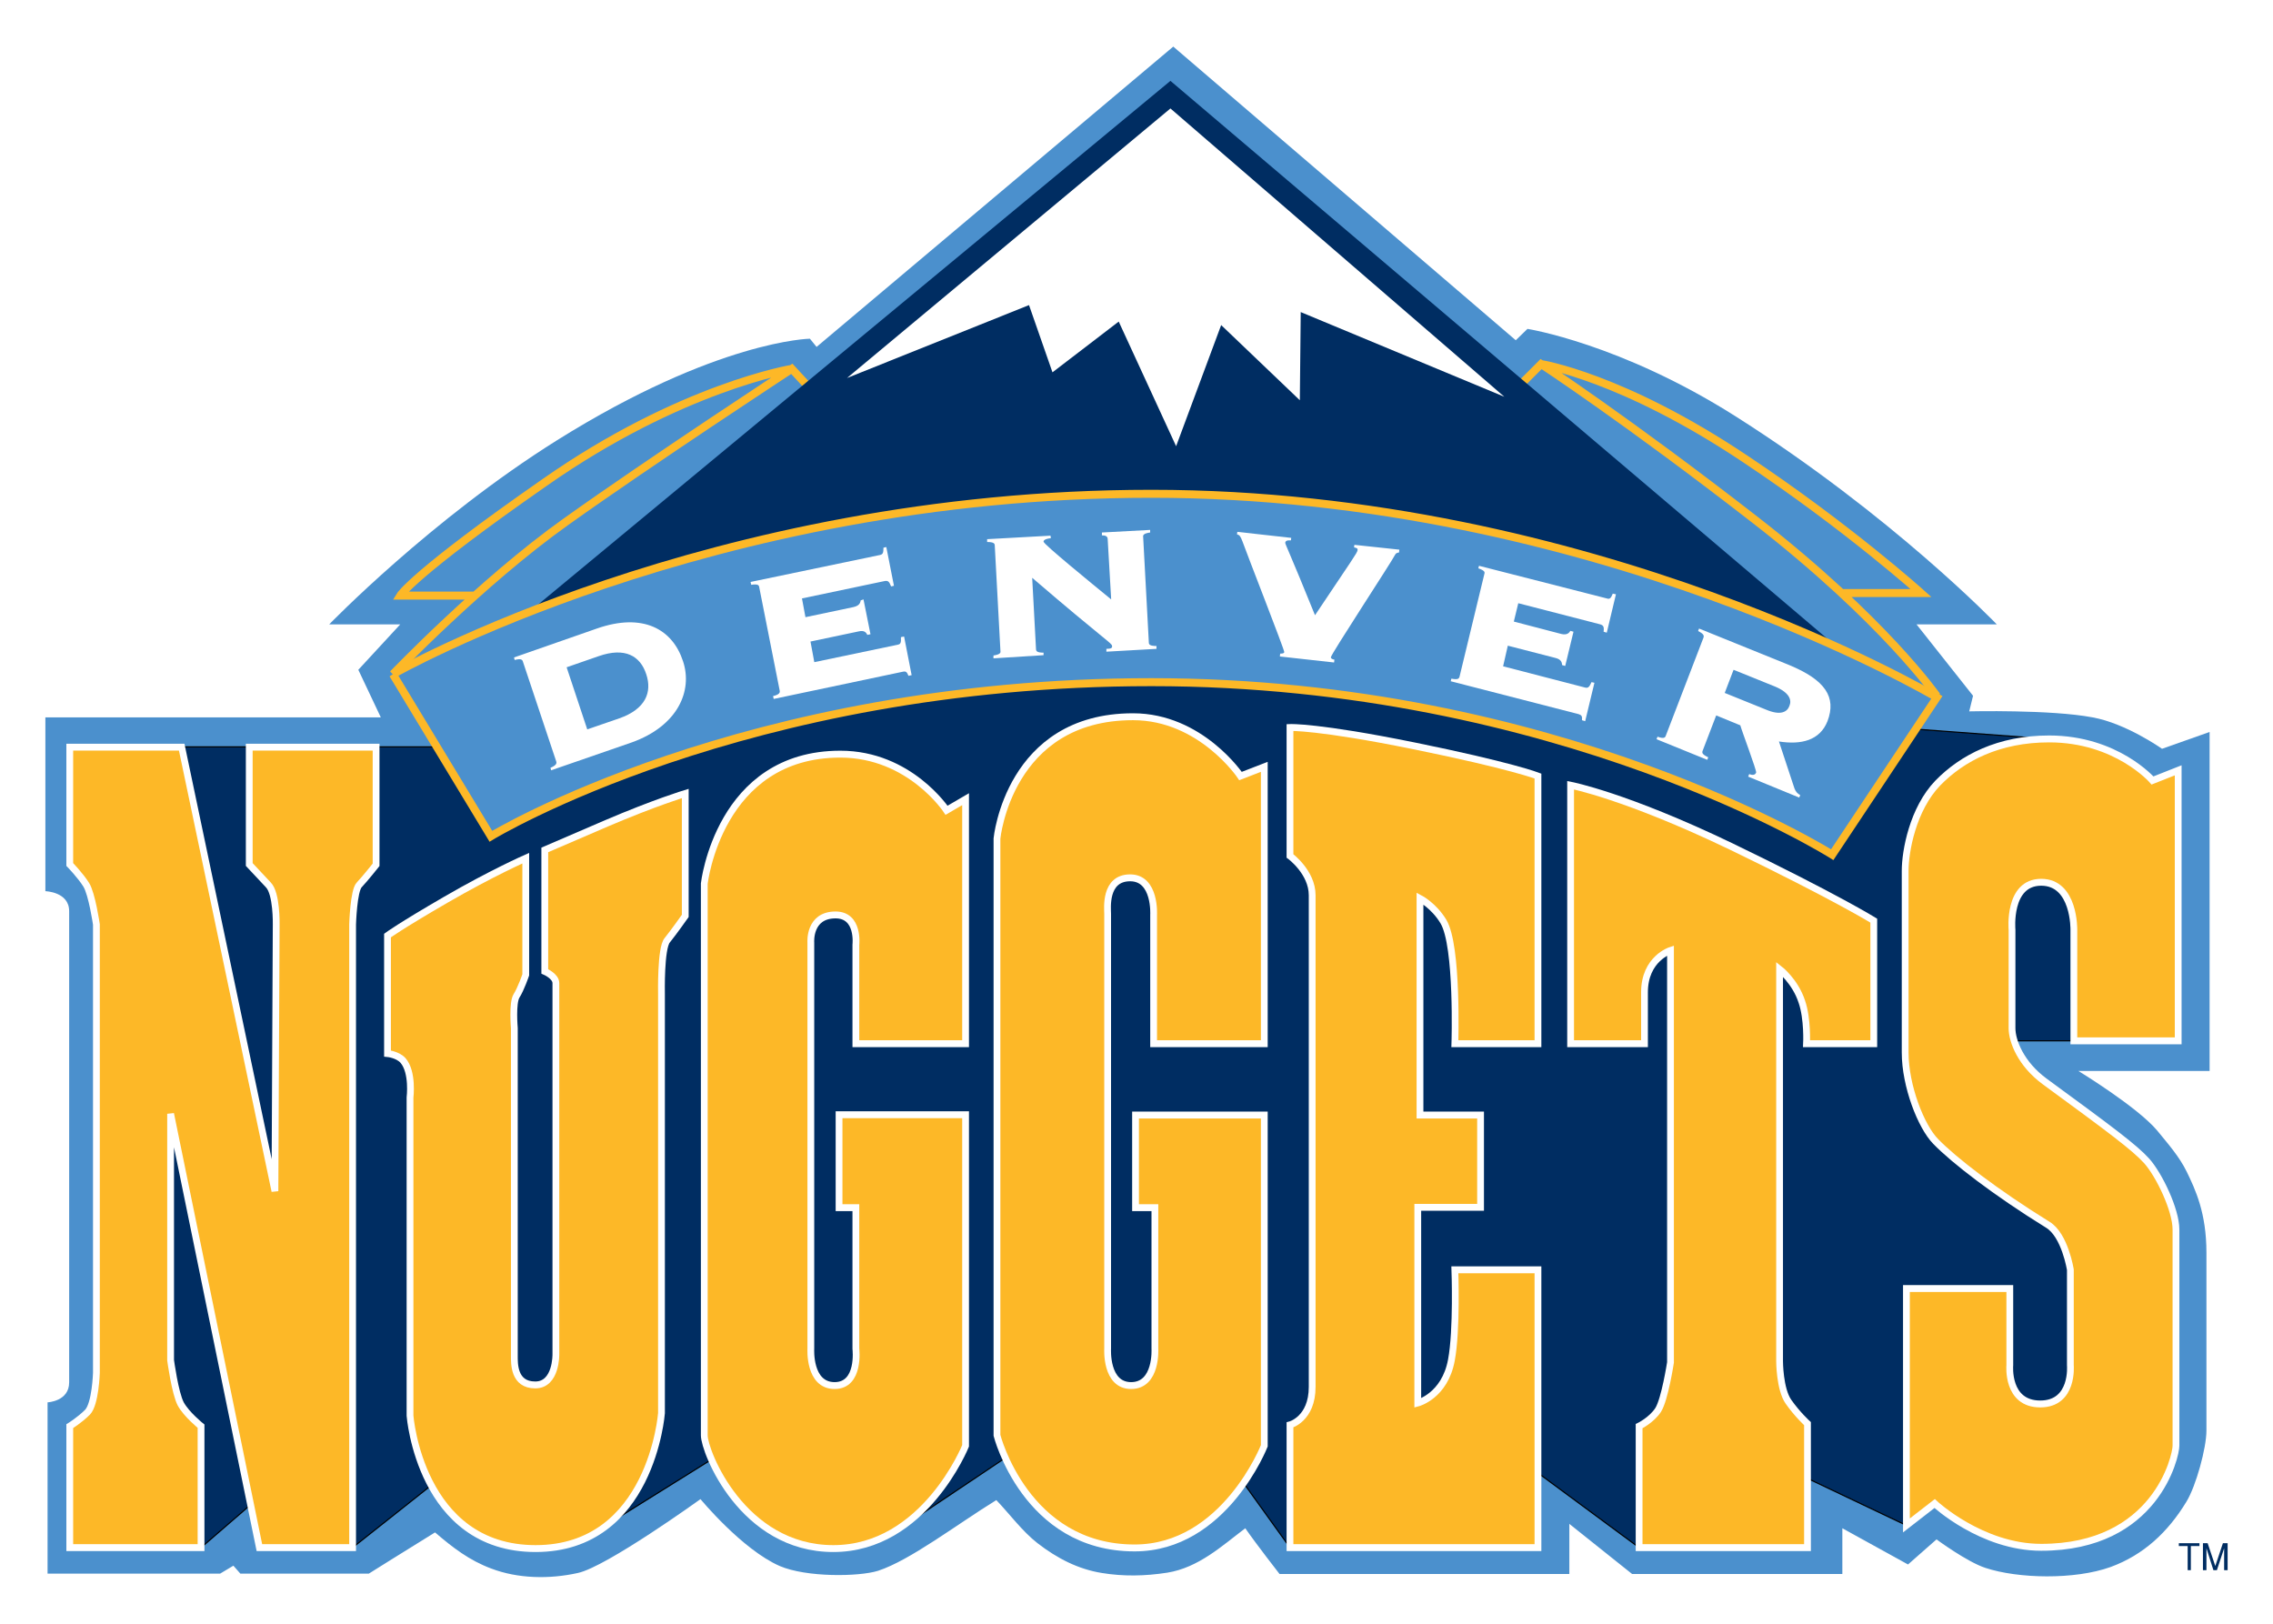
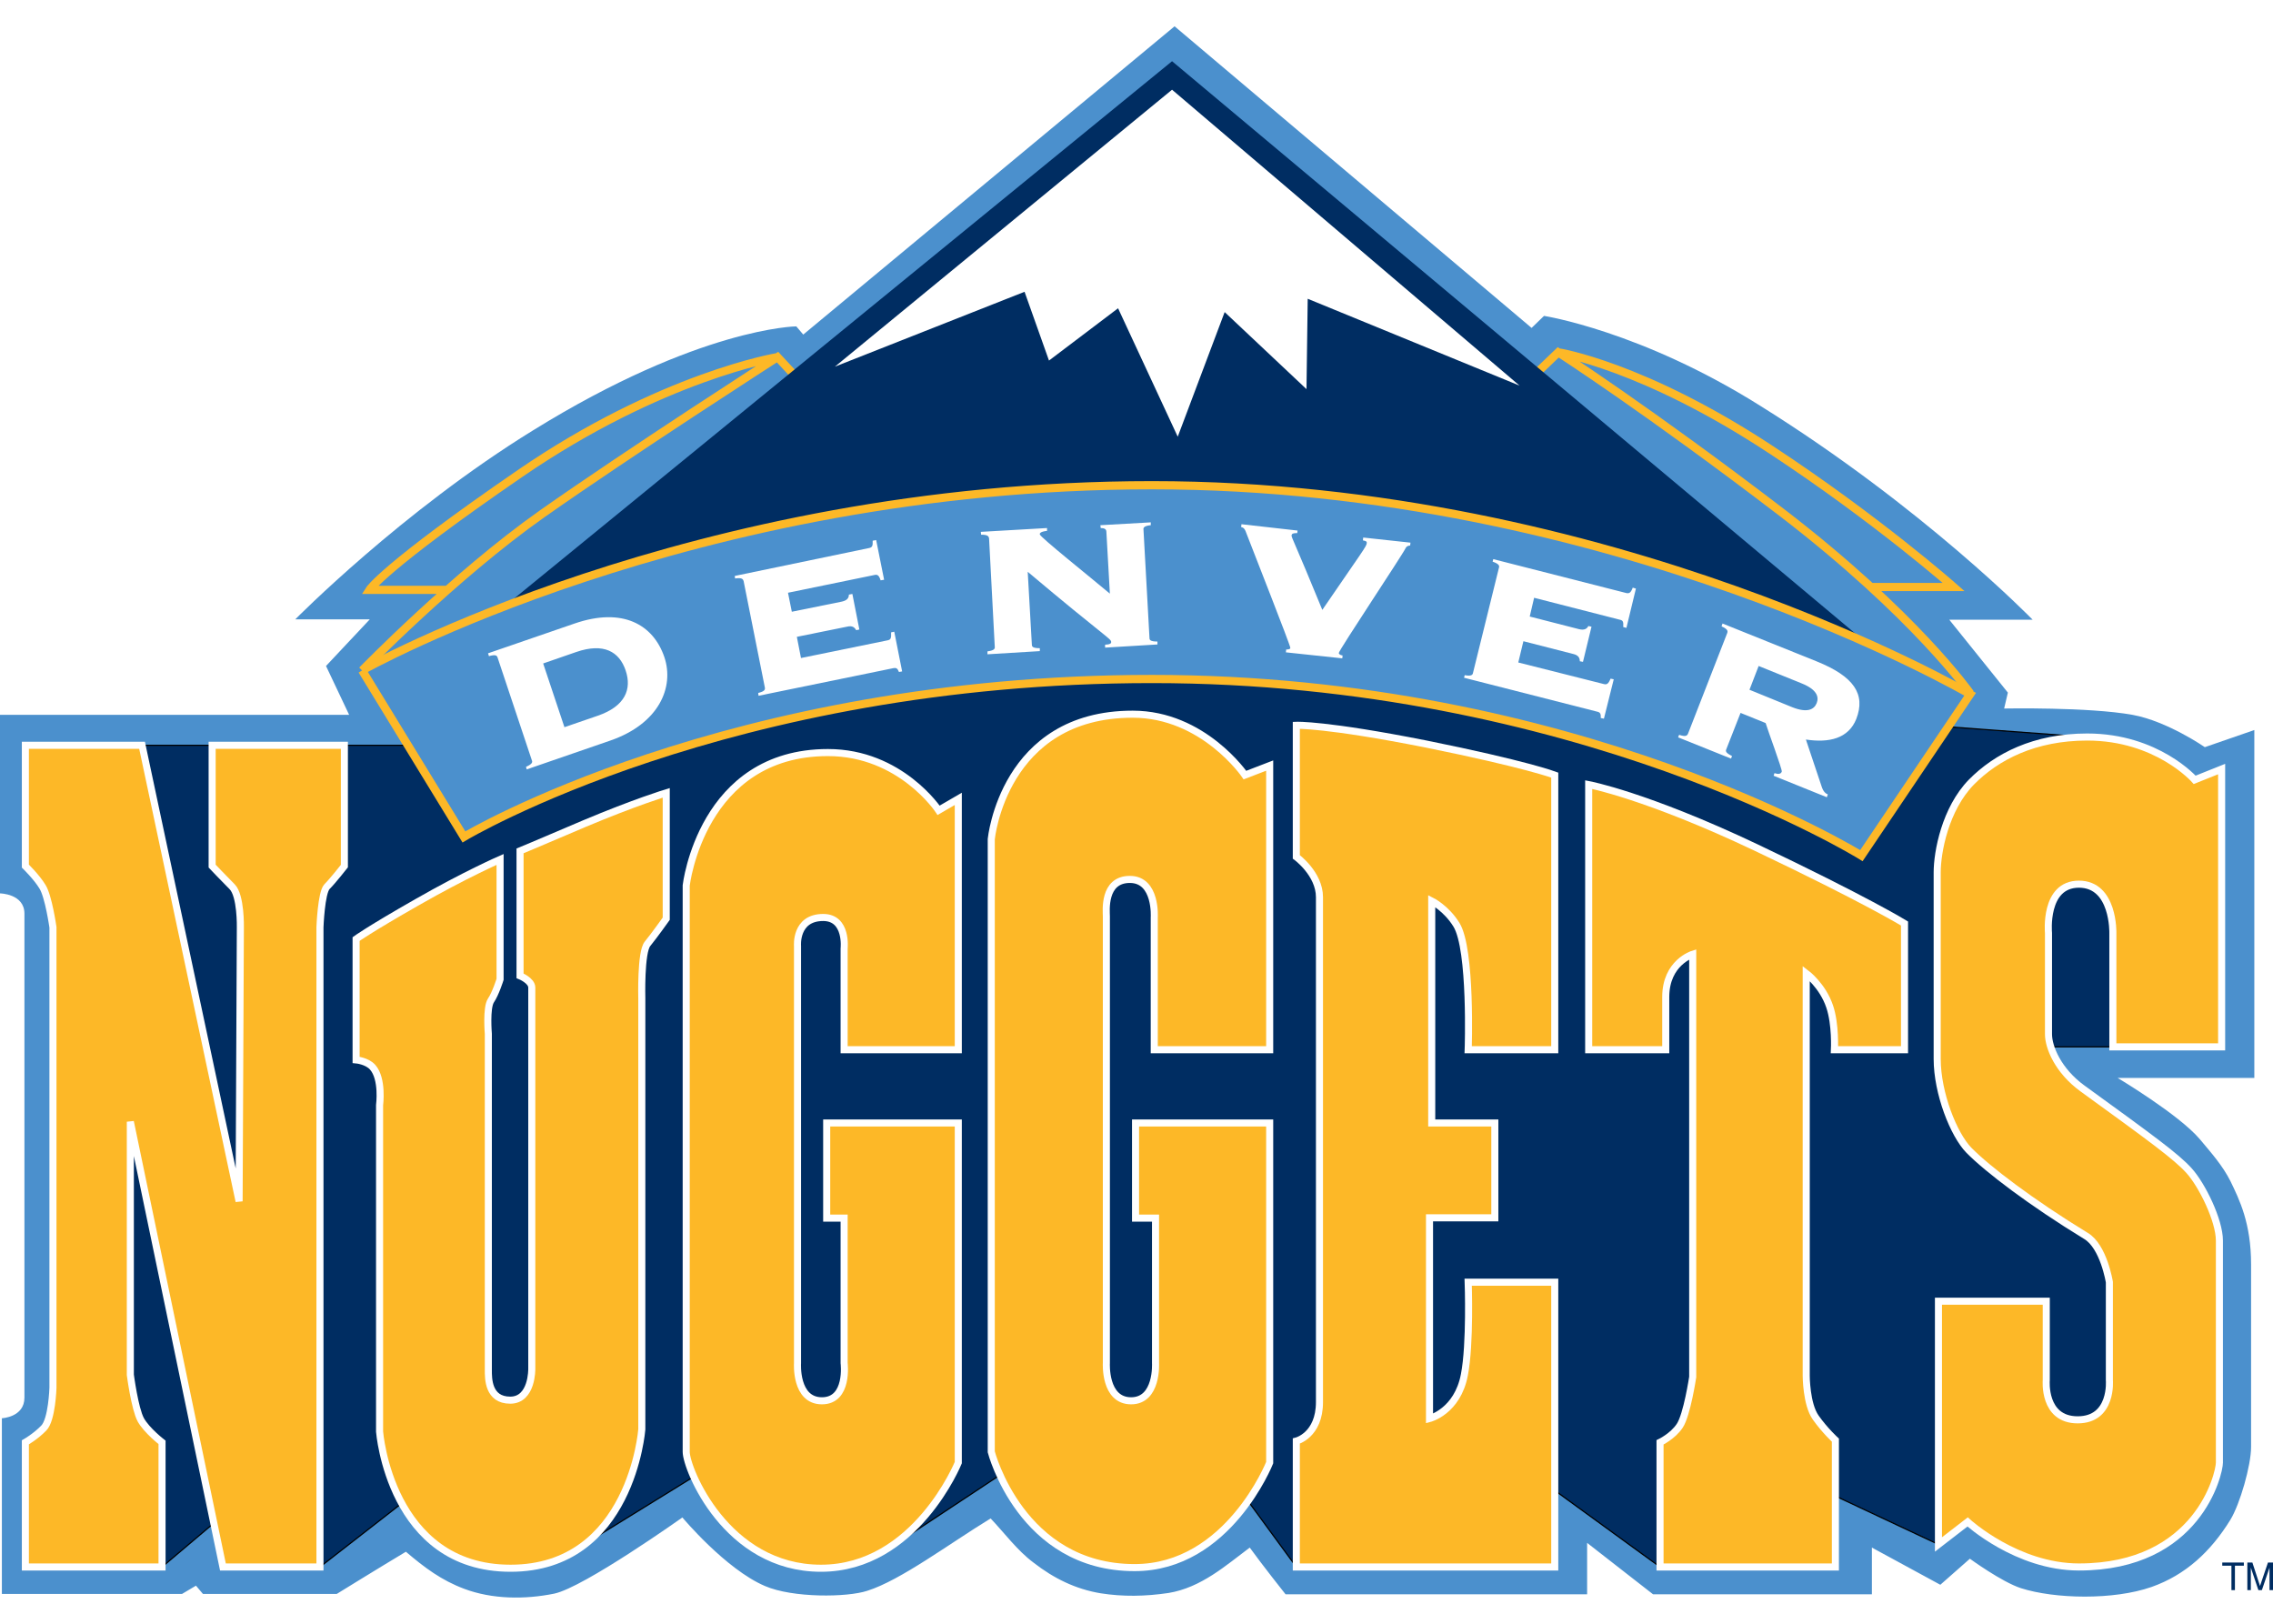
<svg xmlns="http://www.w3.org/2000/svg" width="28pt" height="20pt" viewBox="0 0 28 20" version="1.1">
  <g id="surface1">
-     <path style=" stroke:none;fill-rule:nonzero;fill:rgb(29.412%,56.471%,80.392%);fill-opacity:1;" d="M 6.863 5.422 C 8.836 4.188 9.977 4.172 9.977 4.172 L 10.059 4.273 L 14.453 0.574 L 18.672 4.191 L 18.816 4.051 C 18.816 4.051 19.961 4.23 21.375 5.125 C 23.312 6.352 24.598 7.691 24.598 7.691 L 23.609 7.691 L 24.305 8.57 L 24.258 8.762 C 24.258 8.762 25.262 8.738 25.777 8.836 C 26.191 8.91 26.633 9.223 26.633 9.223 L 27.219 9.016 L 27.219 13.191 L 25.602 13.191 C 25.602 13.191 26.328 13.633 26.574 13.926 C 26.707 14.09 26.844 14.242 26.938 14.434 C 27.043 14.652 27.18 14.938 27.18 15.43 L 27.18 17.621 C 27.18 17.836 27.051 18.305 26.934 18.496 C 26.707 18.871 26.406 19.152 26 19.301 C 25.555 19.461 24.859 19.445 24.457 19.312 C 24.23 19.238 23.855 18.961 23.855 18.961 L 23.504 19.27 L 22.695 18.824 L 22.695 19.387 L 20.105 19.387 L 19.332 18.77 L 19.332 19.387 L 15.762 19.387 C 15.762 19.387 15.484 19.031 15.34 18.824 C 15.055 19.039 14.766 19.309 14.379 19.371 C 14.102 19.414 13.836 19.418 13.574 19.375 C 13.281 19.328 13.023 19.195 12.781 19.008 C 12.594 18.863 12.434 18.645 12.273 18.477 C 11.781 18.781 11.211 19.219 10.816 19.348 C 10.578 19.422 9.934 19.43 9.605 19.289 C 9.141 19.086 8.629 18.465 8.629 18.465 C 8.629 18.465 7.469 19.301 7.117 19.375 C 6.766 19.453 6.379 19.445 6.051 19.32 C 5.781 19.219 5.582 19.066 5.359 18.875 C 5.023 19.082 4.543 19.383 4.543 19.383 L 2.961 19.383 L 2.875 19.285 L 2.711 19.383 L 0.586 19.383 L 0.586 17.273 C 0.586 17.273 0.852 17.262 0.852 17.027 L 0.852 11.223 C 0.852 10.984 0.559 10.977 0.559 10.977 L 0.559 8.836 L 4.691 8.836 L 4.414 8.25 L 4.93 7.691 L 4.055 7.691 C 4.055 7.691 5.309 6.395 6.863 5.422 " />
-     <path style="fill:none;stroke-width:0.866;stroke-linecap:butt;stroke-linejoin:miter;stroke:rgb(99.216%,72.157%,15.294%);stroke-opacity:1;stroke-miterlimit:4;" d="M 213.03 75.453 C 213.03 75.453 207.206 67.203 193.115 56.409 C 179.025 45.616 169.503 39.462 169.503 39.462 L 167.062 41.869 L 169.503 39.462 C 169.503 39.462 178.467 40.837 191.999 49.775 C 203.265 57.166 211.286 64.281 211.286 64.281 L 202.532 64.281 M 43.213 73.081 C 43.213 73.081 52.979 63.044 62.256 56.547 C 71.533 50.016 87.088 39.978 87.088 39.978 L 89.321 42.35 L 87.088 39.978 C 87.088 39.978 74.847 41.972 59.919 52.284 C 45.48 62.184 44.015 64.556 44.015 64.556 L 52.246 64.556 " transform="matrix(0.112,0,0,0.113636,0,0)" />
-     <path style=" stroke:none;fill-rule:nonzero;fill:rgb(0%,17.647%,38.431%);fill-opacity:1;" d="M 14.418 0.996 L 6.281 7.734 L 22.891 8.191 Z M 14.418 0.996 " />
-     <path style=" stroke:none;fill-rule:nonzero;fill:rgb(100%,100%,100%);fill-opacity:1;" d="M 10.434 4.656 L 14.418 1.336 L 18.531 4.887 L 16.023 3.844 L 16.012 4.93 L 15.043 4.004 L 14.488 5.496 L 13.781 3.961 L 12.965 4.586 L 12.676 3.758 Z M 10.434 4.656 " />
-     <path style=" stroke:none;fill-rule:nonzero;fill:rgb(0%,17.647%,38.431%);fill-opacity:1;" d="M 1.023 9.199 L 6.086 9.199 C 6.086 9.199 11.07 7.977 14.168 7.977 C 17.27 7.977 22.75 8.918 22.75 8.918 L 25.438 9.117 L 25.898 12.82 L 24.266 12.82 L 26.156 15.242 L 25.852 17.605 L 24.051 18.348 L 23.484 18.789 L 21.988 18.078 L 20.441 19.059 L 20.191 19.062 L 18.82 18.051 L 15.891 19.062 L 15.152 18.035 L 12.91 17.605 L 10.973 18.902 L 9.242 17.68 L 7.262 18.918 L 5.715 17.977 L 4.344 19.062 L 3.402 18.262 L 2.477 19.062 L 1.617 17.891 L 1.285 9.816 Z M 1.023 9.199 " />
-     <path style="fill:none;stroke-width:0.124;stroke-linecap:butt;stroke-linejoin:miter;stroke:rgb(0%,0%,0%);stroke-opacity:1;stroke-miterlimit:4;" d="M 9.138 80.953 L 54.339 80.953 C 54.339 80.953 98.842 70.194 126.5 70.194 C 154.192 70.194 203.125 78.478 203.125 78.478 L 227.121 80.231 L 231.236 112.819 L 216.657 112.819 L 233.538 134.131 L 230.818 154.928 L 214.739 161.459 L 209.682 165.344 L 196.324 159.088 L 182.513 167.716 L 180.28 167.75 L 168.039 158.847 L 141.881 167.75 L 135.289 158.709 L 115.269 154.928 L 97.97 166.341 L 82.52 155.581 L 64.837 166.444 L 51.025 158.194 L 38.783 167.75 L 30.378 160.703 L 22.112 167.75 L 14.439 157.438 L 11.475 86.35 Z M 9.138 80.953 " transform="matrix(0.112,0,0,0.113636,0,0)" />
-     <path style="fill-rule:nonzero;fill:rgb(99.216%,72.157%,15.294%);fill-opacity:1;stroke-width:0.747;stroke-linecap:butt;stroke-linejoin:miter;stroke:rgb(100%,100%,100%);stroke-opacity:1;stroke-miterlimit:4;" d="M 7.673 80.987 L 19.985 80.987 L 30.239 129.113 L 30.378 100.203 C 30.378 100.203 30.448 96.834 29.506 95.906 C 28.599 94.944 27.414 93.706 27.414 93.706 L 27.414 80.987 L 41.364 80.987 L 41.364 93.741 C 41.364 93.741 40.144 95.253 39.516 95.906 C 38.888 96.525 38.783 100.203 38.783 100.203 L 38.783 167.75 L 28.53 167.75 L 18.764 120.725 L 18.764 147.434 C 18.764 147.434 19.252 151.009 19.88 152.178 C 20.508 153.312 22.112 154.584 22.112 154.584 L 22.112 167.75 L 7.673 167.75 L 7.673 154.584 C 7.673 154.584 8.754 153.931 9.626 153.072 C 10.498 152.178 10.603 148.809 10.603 148.809 L 10.603 100.203 C 10.603 100.203 10.114 96.903 9.487 95.906 C 8.859 94.909 7.673 93.706 7.673 93.706 Z M 7.673 80.987 " transform="matrix(0.112,0,0,0.113636,0,0)" />
-     <path style=" stroke:none;fill-rule:nonzero;fill:rgb(99.216%,72.157%,15.294%);fill-opacity:1;" d="M 4.773 11.523 L 4.773 12.977 C 4.773 12.977 4.898 12.988 4.965 13.062 C 5.09 13.207 5.051 13.52 5.051 13.52 L 5.051 17.438 C 5.051 17.438 5.176 19.074 6.598 19.074 C 8.023 19.074 8.148 17.406 8.148 17.406 L 8.148 12.238 C 8.148 12.238 8.137 11.68 8.219 11.582 C 8.301 11.48 8.441 11.281 8.441 11.281 L 8.441 9.773 C 8.441 9.773 8.066 9.887 7.473 10.141 C 6.875 10.398 6.711 10.469 6.711 10.469 L 6.711 11.965 C 6.711 11.965 6.848 12.023 6.848 12.109 L 6.848 16.68 C 6.848 16.68 6.855 17.059 6.594 17.059 C 6.328 17.059 6.336 16.797 6.336 16.695 L 6.336 12.664 C 6.336 12.664 6.309 12.352 6.363 12.266 C 6.418 12.18 6.477 12.008 6.477 12.008 L 6.477 10.57 C 6.477 10.57 6.059 10.754 5.492 11.082 C 4.926 11.41 4.773 11.523 4.773 11.523 " />
-     <path style="fill:none;stroke-width:0.747;stroke-linecap:butt;stroke-linejoin:miter;stroke:rgb(100%,100%,100%);stroke-opacity:1;stroke-miterlimit:4;" d="M 42.62 101.406 L 42.62 114.194 C 42.62 114.194 43.736 114.297 44.329 114.95 C 45.445 116.222 45.096 118.972 45.096 118.972 L 45.096 153.45 C 45.096 153.45 46.212 167.853 58.908 167.853 C 71.638 167.853 72.754 153.175 72.754 153.175 L 72.754 107.697 C 72.754 107.697 72.649 102.781 73.382 101.922 C 74.114 101.028 75.37 99.275 75.37 99.275 L 75.37 86.006 C 75.37 86.006 72.021 87.003 66.72 89.237 C 61.384 91.506 59.919 92.125 59.919 92.125 L 59.919 105.291 C 59.919 105.291 61.14 105.806 61.14 106.562 L 61.14 146.781 C 61.14 146.781 61.21 150.116 58.873 150.116 C 56.501 150.116 56.571 147.812 56.571 146.919 L 56.571 111.444 C 56.571 111.444 56.327 108.694 56.815 107.938 C 57.303 107.181 57.826 105.669 57.826 105.669 L 57.826 93.019 C 57.826 93.019 54.095 94.634 49.037 97.522 C 43.98 100.409 42.62 101.406 42.62 101.406 Z M 42.62 101.406 " transform="matrix(0.112,0,0,0.113636,0,0)" />
-     <path style=" stroke:none;fill-rule:nonzero;fill:rgb(99.216%,72.157%,15.294%);fill-opacity:1;" d="M 11.66 9.98 L 11.895 9.844 L 11.895 12.855 L 10.543 12.855 L 10.543 11.637 C 10.543 11.637 10.586 11.27 10.293 11.27 C 9.961 11.27 9.988 11.609 9.988 11.609 L 9.988 16.613 C 9.988 16.613 9.961 17.066 10.281 17.066 C 10.598 17.066 10.543 16.613 10.543 16.613 L 10.543 14.875 L 10.336 14.875 L 10.336 13.73 L 11.895 13.73 L 11.895 17.809 C 11.895 17.809 11.387 19.074 10.266 19.074 C 9.145 19.074 8.676 17.879 8.676 17.68 L 8.676 10.883 C 8.676 10.883 8.855 9.289 10.352 9.289 C 11.207 9.289 11.66 9.98 11.66 9.98 " />
-     <path style="fill:none;stroke-width:0.747;stroke-linecap:butt;stroke-linejoin:miter;stroke:rgb(100%,100%,100%);stroke-opacity:1;stroke-miterlimit:4;" d="M 104.109 87.828 L 106.201 86.625 L 106.201 113.128 L 94.134 113.128 L 94.134 102.403 C 94.134 102.403 94.517 99.172 91.902 99.172 C 88.937 99.172 89.181 102.162 89.181 102.162 L 89.181 146.197 C 89.181 146.197 88.937 150.184 91.797 150.184 C 94.622 150.184 94.134 146.197 94.134 146.197 L 94.134 130.9 L 92.285 130.9 L 92.285 120.828 L 106.201 120.828 L 106.201 156.716 C 106.201 156.716 101.667 167.853 91.657 167.853 C 81.648 167.853 77.462 157.334 77.462 155.581 L 77.462 95.769 C 77.462 95.769 79.067 81.744 92.425 81.744 C 100.063 81.744 104.109 87.828 104.109 87.828 Z M 104.109 87.828 " transform="matrix(0.112,0,0,0.113636,0,0)" />
-     <path style="fill-rule:nonzero;fill:rgb(99.216%,72.157%,15.294%);fill-opacity:1;stroke-width:0.747;stroke-linecap:butt;stroke-linejoin:miter;stroke:rgb(100%,100%,100%);stroke-opacity:1;stroke-miterlimit:4;" d="M 139.056 83.119 L 139.056 113.128 L 126.883 113.128 L 126.883 99.172 C 126.883 99.172 127.128 95.15 124.302 95.15 C 121.443 95.15 121.826 98.519 121.826 99.034 L 121.826 146.197 C 121.826 146.197 121.582 150.184 124.407 150.184 C 127.267 150.184 127.023 146.197 127.023 146.197 L 127.023 130.9 L 124.895 130.9 L 124.895 120.862 L 139.056 120.862 L 139.056 156.716 C 139.056 156.716 134.661 167.784 124.791 167.784 C 112.793 167.784 109.654 155.581 109.654 155.581 L 109.654 90.888 C 109.654 90.888 110.944 77.688 124.616 77.688 C 132.08 77.688 136.44 84.116 136.44 84.116 Z M 139.056 83.119 " transform="matrix(0.112,0,0,0.113636,0,0)" />
-     <path style="fill-rule:nonzero;fill:rgb(99.216%,72.157%,15.294%);fill-opacity:1;stroke-width:0.747;stroke-linecap:butt;stroke-linejoin:miter;stroke:rgb(100%,100%,100%);stroke-opacity:1;stroke-miterlimit:4;" d="M 141.881 78.856 C 141.881 78.856 144.915 78.719 155.552 80.85 C 166.19 82.981 169.155 84.116 169.155 84.116 L 169.155 113.128 L 160.017 113.128 C 160.017 113.128 160.366 102.541 158.761 99.894 C 157.715 98.175 156.18 97.384 156.18 97.384 L 156.18 120.862 L 162.842 120.862 L 162.842 130.866 L 155.936 130.866 L 155.936 152.075 C 155.936 152.075 158.901 151.319 159.633 147.434 C 160.261 144.169 160.017 137.637 160.017 137.637 L 169.155 137.637 L 169.155 167.75 L 141.881 167.75 L 141.881 154.447 C 141.881 154.447 144.322 153.828 144.322 150.322 L 144.322 97.041 C 144.322 94.531 141.881 92.778 141.881 92.778 Z M 141.881 78.856 " transform="matrix(0.112,0,0,0.113636,0,0)" />
-     <path style="fill-rule:nonzero;fill:rgb(99.216%,72.157%,15.294%);fill-opacity:1;stroke-width:0.747;stroke-linecap:butt;stroke-linejoin:miter;stroke:rgb(100%,100%,100%);stroke-opacity:1;stroke-miterlimit:4;" d="M 172.747 85.112 C 172.747 85.112 178.781 86.247 190.395 91.747 C 202.009 97.281 206.09 99.791 206.09 99.791 L 206.09 113.128 L 198.696 113.128 C 198.696 113.128 198.835 110.447 198.172 108.556 C 197.44 106.356 195.731 105.05 195.731 105.05 L 195.731 147.537 C 195.731 147.537 195.731 150.562 196.708 151.938 C 197.684 153.312 198.8 154.309 198.8 154.309 L 198.8 167.75 L 180.28 167.75 L 180.28 154.584 C 180.28 154.584 181.641 153.931 182.373 152.831 C 183.105 151.697 183.733 147.675 183.733 147.675 L 183.733 103.022 C 183.733 103.022 180.873 103.916 180.873 107.559 L 180.873 113.128 L 172.747 113.128 Z M 172.747 85.112 " transform="matrix(0.112,0,0,0.113636,0,0)" />
-     <path style=" stroke:none;fill-rule:nonzero;fill:rgb(99.216%,72.157%,15.294%);fill-opacity:1;" d="M 26.516 9.613 L 26.832 9.488 L 26.832 12.82 L 25.547 12.82 L 25.547 11.453 C 25.547 11.453 25.559 10.867 25.145 10.867 C 24.73 10.867 24.785 11.453 24.785 11.453 L 24.785 12.664 C 24.785 12.824 24.895 13.105 25.188 13.32 C 26.004 13.918 26.293 14.133 26.445 14.301 C 26.598 14.473 26.805 14.902 26.805 15.145 L 26.805 17.809 C 26.805 17.934 26.559 19.059 25.145 19.059 C 24.41 19.059 23.832 18.52 23.832 18.52 L 23.484 18.789 L 23.484 15.871 L 24.758 15.871 L 24.758 16.816 C 24.758 16.816 24.715 17.293 25.133 17.293 C 25.547 17.293 25.504 16.816 25.504 16.816 L 25.504 15.641 C 25.504 15.641 25.438 15.215 25.227 15.086 C 24.582 14.688 24.066 14.289 23.844 14.059 C 23.664 13.875 23.469 13.375 23.469 12.965 L 23.469 10.727 C 23.469 10.484 23.562 9.965 23.871 9.645 C 24.172 9.336 24.621 9.102 25.242 9.102 C 26.074 9.102 26.516 9.613 26.516 9.613 " />
-     <path style="fill:none;stroke-width:0.747;stroke-linecap:butt;stroke-linejoin:miter;stroke:rgb(100%,100%,100%);stroke-opacity:1;stroke-miterlimit:4;" d="M 236.747 84.597 L 239.572 83.497 L 239.572 112.819 L 228.097 112.819 L 228.097 100.787 C 228.097 100.787 228.202 95.631 224.505 95.631 C 220.808 95.631 221.296 100.787 221.296 100.787 L 221.296 111.444 C 221.296 112.853 222.273 115.328 224.888 117.219 C 232.178 122.478 234.759 124.369 236.119 125.847 C 237.479 127.359 239.328 131.141 239.328 133.272 L 239.328 156.716 C 239.328 157.816 237.13 167.716 224.505 167.716 C 217.948 167.716 212.786 162.972 212.786 162.972 L 209.682 165.344 L 209.682 139.666 L 221.052 139.666 L 221.052 147.984 C 221.052 147.984 220.668 152.178 224.4 152.178 C 228.097 152.178 227.713 147.984 227.713 147.984 L 227.713 137.637 C 227.713 137.637 227.121 133.891 225.237 132.756 C 219.482 129.25 214.879 125.744 212.891 123.716 C 211.286 122.1 209.542 117.7 209.542 114.091 L 209.542 94.394 C 209.542 92.263 210.379 87.691 213.135 84.872 C 215.82 82.156 219.831 80.094 225.377 80.094 C 232.806 80.094 236.747 84.597 236.747 84.597 Z M 236.747 84.597 " transform="matrix(0.112,0,0,0.113636,0,0)" />
-     <path style="fill-rule:nonzero;fill:rgb(29.412%,56.471%,80.392%);fill-opacity:1;stroke-width:0.866;stroke-linecap:butt;stroke-linejoin:miter;stroke:rgb(99.216%,72.157%,15.294%);stroke-opacity:1;stroke-miterlimit:4;" d="M 43.213 73.081 C 43.213 73.081 77.951 53.522 126.639 53.522 C 175.328 53.522 213.03 75.591 213.03 75.591 L 201.521 92.641 C 201.521 92.641 171.491 73.941 126.639 73.941 C 81.787 73.941 53.99 90.647 53.99 90.647 L 43.213 73.081 " transform="matrix(0.112,0,0,0.113636,0,0)" />
-     <path style=" stroke:none;fill-rule:nonzero;fill:rgb(100%,100%,100%);fill-opacity:1;" d="M 7.234 8.984 L 7.629 8.848 C 7.953 8.734 8.035 8.527 7.961 8.305 C 7.887 8.078 7.699 7.969 7.375 8.082 L 6.98 8.219 Z M 6.441 8.148 C 6.434 8.125 6.418 8.109 6.34 8.129 L 6.332 8.098 L 7.352 7.742 C 7.922 7.543 8.285 7.75 8.414 8.145 C 8.535 8.508 8.352 8.941 7.781 9.145 L 6.789 9.488 L 6.781 9.457 C 6.855 9.426 6.859 9.402 6.852 9.379 Z M 6.441 8.148 " />
-     <path style=" stroke:none;fill-rule:nonzero;fill:rgb(100%,100%,100%);fill-opacity:1;" d="M 10.723 7.812 L 10.684 7.82 C 10.668 7.785 10.641 7.762 10.578 7.777 L 9.984 7.902 L 10.031 8.156 L 11.059 7.941 C 11.094 7.934 11.102 7.918 11.098 7.848 L 11.137 7.84 L 11.23 8.316 L 11.191 8.324 C 11.172 8.277 11.16 8.266 11.125 8.273 L 9.531 8.609 L 9.523 8.574 C 9.602 8.555 9.609 8.531 9.605 8.508 L 9.352 7.23 C 9.348 7.207 9.336 7.191 9.254 7.203 L 9.246 7.168 L 10.84 6.836 C 10.875 6.828 10.883 6.812 10.883 6.746 L 10.918 6.738 L 11.012 7.215 L 10.977 7.223 C 10.953 7.16 10.938 7.152 10.902 7.156 L 9.879 7.371 L 9.922 7.602 L 10.516 7.477 C 10.582 7.461 10.598 7.43 10.602 7.395 L 10.637 7.383 Z M 10.723 7.812 " />
-     <path style=" stroke:none;fill-rule:nonzero;fill:rgb(100%,100%,100%);fill-opacity:1;" d="M 12.254 6.719 C 12.254 6.695 12.242 6.676 12.16 6.676 L 12.16 6.641 L 12.941 6.598 L 12.945 6.629 C 12.871 6.637 12.855 6.656 12.855 6.672 C 12.855 6.703 13.445 7.184 13.688 7.383 L 13.645 6.641 C 13.645 6.605 13.617 6.594 13.574 6.594 L 13.574 6.559 L 14.168 6.527 L 14.168 6.559 C 14.09 6.57 14.078 6.59 14.082 6.613 L 14.152 7.914 C 14.152 7.938 14.164 7.957 14.246 7.957 L 14.246 7.992 L 13.629 8.027 L 13.629 7.992 C 13.688 7.992 13.703 7.98 13.699 7.957 C 13.699 7.922 13.617 7.891 12.715 7.117 L 12.762 7.992 C 12.762 8.02 12.773 8.039 12.855 8.039 L 12.855 8.07 L 12.238 8.109 L 12.238 8.074 C 12.316 8.062 12.328 8.043 12.324 8.02 Z M 12.254 6.719 " />
-     <path style=" stroke:none;fill-rule:nonzero;fill:rgb(100%,100%,100%);fill-opacity:1;" d="M 15.766 8.086 L 15.77 8.051 C 15.809 8.051 15.82 8.043 15.82 8.031 C 15.824 8.008 15.359 6.82 15.305 6.668 C 15.281 6.605 15.27 6.59 15.238 6.582 L 15.242 6.551 L 15.906 6.625 L 15.902 6.656 C 15.852 6.652 15.836 6.664 15.832 6.684 C 15.832 6.707 15.875 6.777 16.199 7.578 C 16.66 6.887 16.719 6.812 16.723 6.777 C 16.727 6.758 16.719 6.75 16.68 6.742 L 16.684 6.711 L 17.238 6.77 L 17.234 6.805 C 17.211 6.809 17.195 6.812 17.184 6.836 C 17.141 6.922 16.398 8.055 16.395 8.094 C 16.391 8.105 16.406 8.121 16.438 8.125 L 16.434 8.16 Z M 15.766 8.086 " />
-     <path style=" stroke:none;fill-rule:nonzero;fill:rgb(100%,100%,100%);fill-opacity:1;" d="M 19.281 8.203 L 19.242 8.191 C 19.242 8.156 19.227 8.121 19.164 8.105 L 18.574 7.953 L 18.516 8.207 L 19.527 8.469 C 19.562 8.477 19.578 8.465 19.605 8.402 L 19.641 8.41 L 19.527 8.883 L 19.488 8.871 C 19.492 8.824 19.484 8.809 19.449 8.797 L 17.871 8.391 L 17.879 8.359 C 17.961 8.375 17.973 8.359 17.98 8.332 L 18.285 7.07 C 18.293 7.047 18.289 7.027 18.211 7 L 18.219 6.969 L 19.793 7.371 C 19.828 7.383 19.844 7.371 19.867 7.312 L 19.906 7.32 L 19.793 7.793 L 19.754 7.781 C 19.762 7.719 19.75 7.703 19.715 7.691 L 18.703 7.43 L 18.648 7.656 L 19.234 7.809 C 19.297 7.824 19.328 7.801 19.344 7.77 L 19.383 7.781 Z M 19.281 8.203 " />
-     <path style=" stroke:none;fill-rule:nonzero;fill:rgb(100%,100%,100%);fill-opacity:1;" d="M 21.246 8.535 L 21.758 8.742 C 21.934 8.816 22.016 8.77 22.043 8.695 C 22.074 8.621 22.043 8.531 21.867 8.457 L 21.355 8.25 Z M 20.973 9.25 C 20.965 9.273 20.969 9.293 21.043 9.328 L 21.031 9.359 L 20.406 9.105 L 20.418 9.074 C 20.496 9.102 20.512 9.086 20.52 9.062 L 20.984 7.855 C 20.992 7.832 20.992 7.809 20.918 7.773 L 20.93 7.742 L 22.039 8.191 C 22.484 8.375 22.625 8.586 22.512 8.883 C 22.418 9.121 22.188 9.176 21.914 9.133 L 22.105 9.711 C 22.121 9.754 22.145 9.777 22.176 9.793 L 22.164 9.824 L 21.535 9.566 L 21.547 9.535 C 21.59 9.551 21.621 9.547 21.633 9.516 C 21.641 9.492 21.457 9.004 21.438 8.934 L 21.141 8.812 Z M 20.973 9.25 " />
-     <path style=" stroke:none;fill-rule:nonzero;fill:rgb(0%,17.647%,38.431%);fill-opacity:1;" d="M 26.949 19.043 L 26.84 19.043 L 26.84 19.008 L 27.094 19.008 L 27.094 19.043 L 26.988 19.043 L 26.988 19.34 L 26.949 19.34 Z M 26.949 19.043 " />
-     <path style=" stroke:none;fill-rule:nonzero;fill:rgb(0%,17.647%,38.431%);fill-opacity:1;" d="M 27.266 19.34 L 27.18 19.07 L 27.18 19.34 L 27.137 19.34 L 27.137 19.008 L 27.195 19.008 L 27.289 19.289 L 27.383 19.008 L 27.441 19.008 L 27.441 19.34 L 27.398 19.34 L 27.398 19.07 L 27.309 19.34 Z M 27.266 19.34 " />
+     <path style=" stroke:none;fill-rule:nonzero;fill:rgb(29.412%,56.471%,80.392%);fill-opacity:1;" d="M 6.566 5.301 C 8.617 4.031 9.809 4.02 9.809 4.02 L 9.895 4.121 L 14.469 0.324 L 18.867 4.039 L 19.02 3.891 C 19.02 3.891 20.211 4.074 21.68 4.996 C 23.699 6.254 25.039 7.633 25.039 7.633 L 24.012 7.633 L 24.734 8.531 L 24.688 8.727 C 24.688 8.727 25.73 8.707 26.27 8.805 C 26.699 8.883 27.16 9.203 27.16 9.203 L 27.77 8.992 L 27.77 13.277 L 26.086 13.277 C 26.086 13.277 26.84 13.727 27.098 14.031 C 27.238 14.199 27.379 14.355 27.477 14.551 C 27.586 14.777 27.73 15.066 27.73 15.574 L 27.73 17.824 C 27.73 18.047 27.594 18.527 27.473 18.723 C 27.234 19.109 26.926 19.398 26.504 19.547 C 26.035 19.711 25.312 19.695 24.895 19.562 C 24.656 19.484 24.266 19.199 24.266 19.199 L 23.902 19.52 L 23.059 19.062 L 23.059 19.637 L 20.363 19.637 L 19.551 19.004 L 19.551 19.637 L 15.836 19.637 C 15.836 19.637 15.547 19.273 15.395 19.062 C 15.102 19.281 14.797 19.555 14.395 19.621 C 14.105 19.664 13.832 19.668 13.559 19.625 C 13.25 19.574 12.98 19.441 12.73 19.246 C 12.531 19.098 12.367 18.875 12.203 18.703 C 11.691 19.016 11.094 19.465 10.684 19.594 C 10.438 19.676 9.766 19.684 9.422 19.535 C 8.938 19.328 8.406 18.691 8.406 18.691 C 8.406 18.691 7.195 19.551 6.828 19.629 C 6.465 19.703 6.062 19.699 5.719 19.57 C 5.438 19.465 5.23 19.309 5 19.113 C 4.648 19.324 4.148 19.633 4.148 19.633 L 2.5 19.633 L 2.414 19.531 L 2.242 19.633 L 0.023 19.633 L 0.023 17.469 C 0.023 17.469 0.301 17.457 0.301 17.215 L 0.301 11.254 C 0.301 11.008 0 11.004 0 11.004 L 0 8.805 L 4.301 8.805 L 4.016 8.203 L 4.555 7.629 L 3.637 7.629 C 3.637 7.629 4.949 6.297 6.566 5.301 " />
+     <path style="fill:none;stroke-width:1.011;stroke-linecap:butt;stroke-linejoin:miter;stroke:rgb(99.216%,72.157%,15.294%);stroke-opacity:1;stroke-miterlimit:4;" d="M 242.695 85.391 C 242.695 85.391 235.898 75.703 219.492 63.125 C 203.047 50.547 191.953 43.398 191.953 43.398 L 189.062 46.172 L 191.953 43.398 C 191.953 43.398 202.383 45 218.164 55.391 C 231.289 64.023 240.664 72.305 240.664 72.305 L 230.43 72.305 M 44.609 82.578 C 44.609 82.578 55.977 70.898 66.797 63.281 C 77.617 55.664 95.781 43.984 95.781 43.984 L 98.359 46.758 L 95.781 43.984 C 95.781 43.984 81.523 46.328 64.062 58.32 C 47.227 69.883 45.508 72.656 45.508 72.656 L 55.117 72.656 " transform="matrix(0.1,0,0,0.1,0,0)" />
+     <path style=" stroke:none;fill-rule:nonzero;fill:rgb(0%,17.647%,38.431%);fill-opacity:1;" d="M 14.438 0.754 L 5.961 7.676 L 23.258 8.141 Z M 14.438 0.754 " />
+     <path style=" stroke:none;fill-rule:nonzero;fill:rgb(100%,100%,100%);fill-opacity:1;" d="M 10.285 4.516 L 14.438 1.105 L 18.719 4.75 L 16.109 3.68 L 16.094 4.793 L 15.086 3.844 L 14.508 5.379 L 13.773 3.797 L 12.922 4.441 L 12.621 3.594 Z M 10.285 4.516 " />
+     <path style=" stroke:none;fill-rule:nonzero;fill:rgb(0%,17.647%,38.431%);fill-opacity:1;" d="M 0.48 9.18 L 5.758 9.18 C 5.758 9.18 10.949 7.922 14.176 7.922 C 17.406 7.922 23.113 8.887 23.113 8.887 L 25.914 9.094 L 26.395 12.895 L 24.695 12.895 L 26.66 15.383 L 26.344 17.809 L 24.469 18.57 L 23.879 19.023 L 22.324 18.293 L 20.707 19.301 L 20.449 19.301 L 19.02 18.266 L 15.969 19.301 L 15.199 18.25 L 12.863 17.809 L 10.848 19.141 L 9.043 17.883 L 6.984 19.152 L 5.367 18.191 L 3.941 19.301 L 2.961 18.484 L 1.996 19.301 L 1.102 18.102 L 0.754 9.809 Z M 0.48 9.18 " />
+     <path style="fill:none;stroke-width:0.145;stroke-linecap:butt;stroke-linejoin:miter;stroke:rgb(0%,0%,0%);stroke-opacity:1;stroke-miterlimit:4;" d="M 4.805 91.797 L 57.578 91.797 C 57.578 91.797 109.492 79.219 141.758 79.219 C 174.062 79.219 231.133 88.867 231.133 88.867 L 259.141 90.938 L 263.945 128.945 L 246.953 128.945 L 266.602 153.828 L 263.438 178.086 L 244.688 185.703 L 238.789 190.234 L 223.242 182.93 L 207.07 193.008 L 204.492 193.008 L 190.195 182.617 L 159.688 193.008 L 151.992 182.5 L 128.633 178.086 L 108.477 191.406 L 90.43 178.828 L 69.844 191.523 L 53.672 181.914 L 39.414 193.008 L 29.609 184.844 L 19.961 193.008 L 11.016 181.016 L 7.539 98.086 Z M 4.805 91.797 " transform="matrix(0.1,0,0,0.1,0,0)" />
+     <path style="fill-rule:nonzero;fill:rgb(99.216%,72.157%,15.294%);fill-opacity:1;stroke-width:0.871;stroke-linecap:butt;stroke-linejoin:miter;stroke:rgb(100%,100%,100%);stroke-opacity:1;stroke-miterlimit:4;" d="M 3.125 91.797 L 17.5 91.797 L 29.453 147.969 L 29.609 114.219 C 29.609 114.219 29.688 110.312 28.594 109.219 C 27.5 108.125 26.133 106.68 26.133 106.68 L 26.133 91.797 L 42.422 91.797 L 42.422 106.68 C 42.422 106.68 41.016 108.477 40.273 109.219 C 39.57 109.961 39.414 114.219 39.414 114.219 L 39.414 193.008 L 27.461 193.008 L 16.055 138.164 L 16.055 169.336 C 16.055 169.336 16.602 173.516 17.344 174.883 C 18.086 176.211 19.961 177.656 19.961 177.656 L 19.961 193.008 L 3.125 193.008 L 3.125 177.656 C 3.125 177.656 4.375 176.953 5.391 175.898 C 6.406 174.883 6.523 170.938 6.523 170.938 L 6.523 114.219 C 6.523 114.219 5.977 110.391 5.234 109.219 C 4.531 108.047 3.125 106.68 3.125 106.68 Z M 3.125 91.797 " transform="matrix(0.1,0,0,0.1,0,0)" />
+     <path style=" stroke:none;fill-rule:nonzero;fill:rgb(99.216%,72.157%,15.294%);fill-opacity:1;" d="M 4.387 11.566 L 4.387 13.055 C 4.387 13.055 4.52 13.066 4.59 13.145 C 4.719 13.289 4.676 13.613 4.676 13.613 L 4.676 17.637 C 4.676 17.637 4.805 19.316 6.289 19.316 C 7.777 19.316 7.906 17.605 7.906 17.605 L 7.906 12.297 C 7.906 12.297 7.891 11.727 7.977 11.625 C 8.062 11.52 8.207 11.316 8.207 11.316 L 8.207 9.766 C 8.207 9.766 7.82 9.883 7.199 10.145 C 6.578 10.41 6.406 10.48 6.406 10.48 L 6.406 12.02 C 6.406 12.02 6.551 12.078 6.551 12.164 L 6.551 16.859 C 6.551 16.859 6.559 17.246 6.285 17.246 C 6.012 17.246 6.016 16.977 6.016 16.875 L 6.016 12.734 C 6.016 12.734 5.988 12.414 6.047 12.324 C 6.105 12.238 6.16 12.062 6.16 12.062 L 6.16 10.586 C 6.16 10.586 5.73 10.773 5.137 11.113 C 4.547 11.449 4.387 11.566 4.387 11.566 " />
+     <path style="fill:none;stroke-width:0.871;stroke-linecap:butt;stroke-linejoin:miter;stroke:rgb(100%,100%,100%);stroke-opacity:1;stroke-miterlimit:4;" d="M 43.867 115.664 L 43.867 130.547 C 43.867 130.547 45.195 130.664 45.898 131.445 C 47.188 132.891 46.758 136.133 46.758 136.133 L 46.758 176.328 C 46.758 176.328 48.047 193.164 62.891 193.164 C 77.773 193.164 79.062 176.055 79.062 176.055 L 79.062 122.969 C 79.062 122.969 78.906 117.266 79.766 116.25 C 80.625 115.195 82.07 113.164 82.07 113.164 L 82.07 97.656 C 82.07 97.656 78.203 98.828 71.992 101.445 C 65.781 104.102 64.062 104.805 64.062 104.805 L 64.062 120.195 C 64.062 120.195 65.508 120.781 65.508 121.641 L 65.508 168.594 C 65.508 168.594 65.586 172.461 62.852 172.461 C 60.117 172.461 60.156 169.766 60.156 168.75 L 60.156 127.344 C 60.156 127.344 59.883 124.141 60.469 123.242 C 61.055 122.383 61.602 120.625 61.602 120.625 L 61.602 105.859 C 61.602 105.859 57.305 107.734 51.367 111.133 C 45.469 114.492 43.867 115.664 43.867 115.664 Z M 43.867 115.664 " transform="matrix(0.1,0,0,0.1,0,0)" />
+     <path style=" stroke:none;fill-rule:nonzero;fill:rgb(99.216%,72.157%,15.294%);fill-opacity:1;" d="M 11.562 9.98 L 11.805 9.84 L 11.805 12.93 L 10.398 12.93 L 10.398 11.684 C 10.398 11.684 10.441 11.301 10.141 11.301 C 9.793 11.301 9.824 11.652 9.824 11.652 L 9.824 16.789 C 9.824 16.789 9.793 17.254 10.125 17.254 C 10.457 17.254 10.398 16.789 10.398 16.789 L 10.398 15.004 L 10.184 15.004 L 10.184 13.832 L 11.805 13.832 L 11.805 18.016 C 11.805 18.016 11.277 19.316 10.113 19.316 C 8.945 19.316 8.453 18.09 8.453 17.883 L 8.453 10.906 C 8.453 10.906 8.641 9.27 10.199 9.27 C 11.094 9.27 11.562 9.98 11.562 9.98 " />
+     <path style="fill:none;stroke-width:0.871;stroke-linecap:butt;stroke-linejoin:miter;stroke:rgb(100%,100%,100%);stroke-opacity:1;stroke-miterlimit:4;" d="M 115.625 99.805 L 118.047 98.398 L 118.047 129.297 L 103.984 129.297 L 103.984 116.836 C 103.984 116.836 104.414 113.008 101.406 113.008 C 97.93 113.008 98.242 116.523 98.242 116.523 L 98.242 167.891 C 98.242 167.891 97.93 172.539 101.25 172.539 C 104.57 172.539 103.984 167.891 103.984 167.891 L 103.984 150.039 L 101.836 150.039 L 101.836 138.32 L 118.047 138.32 L 118.047 180.156 C 118.047 180.156 112.773 193.164 101.133 193.164 C 89.453 193.164 84.531 180.898 84.531 178.828 L 84.531 109.062 C 84.531 109.062 86.406 92.695 101.992 92.695 C 110.938 92.695 115.625 99.805 115.625 99.805 Z M 115.625 99.805 " transform="matrix(0.1,0,0,0.1,0,0)" />
+     <path style="fill-rule:nonzero;fill:rgb(99.216%,72.157%,15.294%);fill-opacity:1;stroke-width:0.871;stroke-linecap:butt;stroke-linejoin:miter;stroke:rgb(100%,100%,100%);stroke-opacity:1;stroke-miterlimit:4;" d="M 156.406 94.297 L 156.406 129.297 L 142.188 129.297 L 142.188 113.008 C 142.188 113.008 142.5 108.32 139.18 108.32 C 135.859 108.32 136.289 112.266 136.289 112.852 L 136.289 167.891 C 136.289 167.891 136.016 172.539 139.336 172.539 C 142.617 172.539 142.344 167.891 142.344 167.891 L 142.344 150.039 L 139.883 150.039 L 139.883 138.32 L 156.406 138.32 L 156.406 180.156 C 156.406 180.156 151.289 193.086 139.766 193.086 C 125.781 193.086 122.109 178.828 122.109 178.828 L 122.109 103.359 C 122.109 103.359 123.594 87.969 139.531 87.969 C 148.242 87.969 153.359 95.469 153.359 95.469 Z M 156.406 94.297 " transform="matrix(0.1,0,0,0.1,0,0)" />
+     <path style="fill-rule:nonzero;fill:rgb(99.216%,72.157%,15.294%);fill-opacity:1;stroke-width:0.871;stroke-linecap:butt;stroke-linejoin:miter;stroke:rgb(100%,100%,100%);stroke-opacity:1;stroke-miterlimit:4;" d="M 159.688 89.336 C 159.688 89.336 163.242 89.18 175.664 91.641 C 188.047 94.141 191.523 95.469 191.523 95.469 L 191.523 129.297 L 180.859 129.297 C 180.859 129.297 181.289 116.953 179.414 113.906 C 178.164 111.875 176.367 110.977 176.367 110.977 L 176.367 138.32 L 184.141 138.32 L 184.141 150 L 176.094 150 L 176.094 174.727 C 176.094 174.727 179.531 173.867 180.391 169.336 C 181.133 165.547 180.859 157.93 180.859 157.93 L 191.523 157.93 L 191.523 193.008 L 159.688 193.008 L 159.688 177.5 C 159.688 177.5 162.539 176.797 162.539 172.695 L 162.539 110.508 C 162.539 107.617 159.688 105.547 159.688 105.547 Z M 159.688 89.336 " transform="matrix(0.1,0,0,0.1,0,0)" />
+     <path style="fill-rule:nonzero;fill:rgb(99.216%,72.157%,15.294%);fill-opacity:1;stroke-width:0.871;stroke-linecap:butt;stroke-linejoin:miter;stroke:rgb(100%,100%,100%);stroke-opacity:1;stroke-miterlimit:4;" d="M 195.703 96.641 C 195.703 96.641 202.773 97.969 216.289 104.375 C 229.844 110.82 234.609 113.75 234.609 113.75 L 234.609 129.297 L 225.977 129.297 C 225.977 129.297 226.133 126.172 225.391 123.984 C 224.531 121.406 222.5 119.883 222.5 119.883 L 222.5 169.453 C 222.5 169.453 222.5 172.969 223.672 174.609 C 224.805 176.211 226.094 177.383 226.094 177.383 L 226.094 193.008 L 204.492 193.008 L 204.492 177.656 C 204.492 177.656 206.055 176.914 206.914 175.625 C 207.812 174.297 208.516 169.609 208.516 169.609 L 208.516 117.539 C 208.516 117.539 205.195 118.555 205.195 122.812 L 205.195 129.297 L 195.703 129.297 Z M 195.703 96.641 " transform="matrix(0.1,0,0,0.1,0,0)" />
+     <path style=" stroke:none;fill-rule:nonzero;fill:rgb(99.216%,72.157%,15.294%);fill-opacity:1;" d="M 27.035 9.605 L 27.367 9.473 L 27.367 12.895 L 26.027 12.895 L 26.027 11.492 C 26.027 11.492 26.043 10.891 25.609 10.891 C 25.176 10.891 25.234 11.492 25.234 11.492 L 25.234 12.738 C 25.234 12.898 25.352 13.188 25.652 13.406 C 26.504 14.023 26.805 14.242 26.965 14.418 C 27.125 14.594 27.34 15.031 27.34 15.281 L 27.34 18.016 C 27.34 18.148 27.078 19.301 25.609 19.301 C 24.844 19.301 24.238 18.746 24.238 18.746 L 23.879 19.023 L 23.879 16.027 L 25.207 16.027 L 25.207 17 C 25.207 17 25.164 17.488 25.594 17.488 C 26.027 17.488 25.984 17 25.984 17 L 25.984 15.793 C 25.984 15.793 25.914 15.352 25.695 15.223 C 25.023 14.812 24.484 14.402 24.254 14.168 C 24.066 13.977 23.863 13.465 23.863 13.043 L 23.863 10.746 C 23.863 10.496 23.961 9.965 24.285 9.633 C 24.594 9.32 25.062 9.078 25.711 9.078 C 26.574 9.078 27.035 9.605 27.035 9.605 " />
+     <path style="fill:none;stroke-width:0.871;stroke-linecap:butt;stroke-linejoin:miter;stroke:rgb(100%,100%,100%);stroke-opacity:1;stroke-miterlimit:4;" d="M 270.352 96.055 L 273.672 94.727 L 273.672 128.945 L 260.273 128.945 L 260.273 114.922 C 260.273 114.922 260.43 108.906 256.094 108.906 C 251.758 108.906 252.344 114.922 252.344 114.922 L 252.344 127.383 C 252.344 128.984 253.516 131.875 256.523 134.062 C 265.039 140.234 268.047 142.422 269.648 144.18 C 271.25 145.938 273.398 150.312 273.398 152.812 L 273.398 180.156 C 273.398 181.484 270.781 193.008 256.094 193.008 C 248.438 193.008 242.383 187.461 242.383 187.461 L 238.789 190.234 L 238.789 160.273 L 252.07 160.273 L 252.07 170 C 252.07 170 251.641 174.883 255.938 174.883 C 260.273 174.883 259.844 170 259.844 170 L 259.844 157.93 C 259.844 157.93 259.141 153.516 256.953 152.227 C 250.234 148.125 244.844 144.023 242.539 141.68 C 240.664 139.766 238.633 134.648 238.633 130.43 L 238.633 107.461 C 238.633 104.961 239.609 99.648 242.852 96.328 C 245.938 93.203 250.625 90.781 257.109 90.781 C 265.742 90.781 270.352 96.055 270.352 96.055 Z M 270.352 96.055 " transform="matrix(0.1,0,0,0.1,0,0)" />
+     <path style="fill-rule:nonzero;fill:rgb(29.412%,56.471%,80.392%);fill-opacity:1;stroke-width:1.011;stroke-linecap:butt;stroke-linejoin:miter;stroke:rgb(99.216%,72.157%,15.294%);stroke-opacity:1;stroke-miterlimit:4;" d="M 44.609 82.578 C 44.609 82.578 85.117 59.766 141.914 59.766 C 198.711 59.766 242.695 85.508 242.695 85.508 L 229.297 105.391 C 229.297 105.391 194.258 83.633 141.914 83.633 C 89.57 83.633 57.148 103.086 57.148 103.086 L 44.609 82.578 " transform="matrix(0.1,0,0,0.1,0,0)" />
+     <path style=" stroke:none;fill-rule:nonzero;fill:rgb(100%,100%,100%);fill-opacity:1;" d="M 6.953 8.957 L 7.363 8.816 C 7.703 8.699 7.785 8.488 7.707 8.258 C 7.629 8.027 7.438 7.914 7.098 8.031 L 6.691 8.172 Z M 6.129 8.098 C 6.121 8.074 6.105 8.059 6.023 8.082 L 6.012 8.047 L 7.078 7.68 C 7.668 7.477 8.047 7.691 8.184 8.094 C 8.309 8.465 8.117 8.914 7.52 9.121 L 6.488 9.477 L 6.48 9.445 C 6.559 9.41 6.562 9.387 6.551 9.363 Z M 6.129 8.098 " />
+     <path style=" stroke:none;fill-rule:nonzero;fill:rgb(100%,100%,100%);fill-opacity:1;" d="M 10.586 7.754 L 10.547 7.762 C 10.527 7.727 10.5 7.703 10.434 7.719 L 9.816 7.844 L 9.867 8.105 L 10.934 7.887 C 10.973 7.879 10.98 7.863 10.977 7.789 L 11.016 7.781 L 11.113 8.27 L 11.074 8.277 C 11.055 8.23 11.039 8.223 11.004 8.23 L 9.344 8.57 L 9.34 8.535 C 9.422 8.516 9.426 8.492 9.422 8.469 L 9.16 7.156 C 9.152 7.133 9.141 7.113 9.055 7.125 L 9.051 7.094 L 10.707 6.75 C 10.742 6.742 10.754 6.727 10.75 6.66 L 10.793 6.652 L 10.891 7.141 L 10.848 7.148 C 10.828 7.086 10.809 7.074 10.773 7.082 L 9.707 7.301 L 9.754 7.535 L 10.371 7.41 C 10.438 7.395 10.457 7.363 10.457 7.324 L 10.5 7.316 Z M 10.586 7.754 " />
+     <path style=" stroke:none;fill-rule:nonzero;fill:rgb(100%,100%,100%);fill-opacity:1;" d="M 12.184 6.633 C 12.18 6.605 12.168 6.586 12.086 6.586 L 12.082 6.551 L 12.898 6.504 L 12.898 6.539 C 12.824 6.547 12.805 6.566 12.809 6.582 C 12.809 6.613 13.426 7.105 13.672 7.312 L 13.629 6.551 C 13.629 6.516 13.602 6.504 13.559 6.504 L 13.555 6.469 L 14.176 6.434 L 14.176 6.469 C 14.094 6.477 14.082 6.5 14.086 6.523 L 14.16 7.859 C 14.16 7.883 14.172 7.902 14.258 7.902 L 14.258 7.938 L 13.613 7.977 L 13.613 7.941 C 13.672 7.938 13.691 7.926 13.688 7.906 C 13.688 7.867 13.602 7.836 12.66 7.043 L 12.711 7.941 C 12.711 7.965 12.723 7.984 12.809 7.984 L 12.809 8.02 L 12.164 8.059 L 12.164 8.023 C 12.246 8.012 12.258 7.992 12.254 7.965 Z M 12.184 6.633 " />
+     <path style=" stroke:none;fill-rule:nonzero;fill:rgb(100%,100%,100%);fill-opacity:1;" d="M 15.84 8.035 L 15.844 8 C 15.883 8 15.895 7.992 15.895 7.98 C 15.898 7.953 15.418 6.738 15.359 6.582 C 15.336 6.516 15.324 6.5 15.289 6.492 L 15.293 6.457 L 15.984 6.535 L 15.98 6.566 C 15.926 6.566 15.914 6.574 15.91 6.594 C 15.906 6.617 15.953 6.691 16.289 7.512 C 16.773 6.805 16.836 6.727 16.836 6.691 C 16.84 6.672 16.832 6.664 16.789 6.656 L 16.793 6.621 L 17.375 6.684 L 17.371 6.719 C 17.344 6.723 17.328 6.727 17.316 6.75 C 17.273 6.84 16.496 8.004 16.492 8.043 C 16.492 8.055 16.508 8.07 16.539 8.074 L 16.535 8.109 Z M 15.84 8.035 " />
+     <path style=" stroke:none;fill-rule:nonzero;fill:rgb(100%,100%,100%);fill-opacity:1;" d="M 19.5 8.152 L 19.461 8.145 C 19.461 8.105 19.445 8.07 19.379 8.055 L 18.766 7.898 L 18.703 8.16 L 19.758 8.426 C 19.793 8.434 19.812 8.426 19.84 8.359 L 19.879 8.367 L 19.758 8.852 L 19.719 8.844 C 19.723 8.793 19.711 8.773 19.676 8.766 L 18.035 8.348 L 18.043 8.316 C 18.125 8.332 18.141 8.312 18.145 8.289 L 18.465 6.992 C 18.473 6.969 18.465 6.945 18.387 6.918 L 18.395 6.887 L 20.035 7.305 C 20.07 7.312 20.09 7.301 20.113 7.238 L 20.152 7.25 L 20.035 7.734 L 19.996 7.723 C 20 7.656 19.992 7.641 19.953 7.633 L 18.898 7.363 L 18.844 7.594 L 19.453 7.75 C 19.52 7.766 19.551 7.742 19.566 7.711 L 19.605 7.719 Z M 19.5 8.152 " />
+     <path style=" stroke:none;fill-rule:nonzero;fill:rgb(100%,100%,100%);fill-opacity:1;" d="M 21.551 8.496 L 22.078 8.711 C 22.266 8.785 22.348 8.738 22.379 8.66 C 22.41 8.582 22.379 8.492 22.195 8.418 L 21.664 8.203 Z M 21.266 9.227 C 21.254 9.254 21.258 9.273 21.336 9.312 L 21.324 9.344 L 20.672 9.082 L 20.684 9.051 C 20.766 9.078 20.781 9.062 20.793 9.039 L 21.277 7.797 C 21.285 7.773 21.285 7.75 21.207 7.715 L 21.219 7.68 L 22.375 8.145 C 22.84 8.332 22.984 8.551 22.867 8.855 C 22.77 9.098 22.531 9.152 22.246 9.109 L 22.445 9.703 C 22.461 9.746 22.484 9.773 22.516 9.785 L 22.504 9.82 L 21.848 9.555 L 21.859 9.523 C 21.906 9.539 21.938 9.535 21.949 9.504 C 21.957 9.48 21.77 8.977 21.75 8.906 L 21.441 8.781 Z M 21.266 9.227 " />
+     <path style=" stroke:none;fill-rule:nonzero;fill:rgb(0%,17.647%,38.431%);fill-opacity:1;" d="M 27.488 19.285 L 27.375 19.285 L 27.375 19.246 L 27.641 19.246 L 27.641 19.285 L 27.531 19.285 L 27.531 19.586 L 27.488 19.586 Z M 27.488 19.285 " />
+     <path style=" stroke:none;fill-rule:nonzero;fill:rgb(0%,17.647%,38.431%);fill-opacity:1;" d="M 27.82 19.586 L 27.727 19.309 L 27.727 19.586 L 27.684 19.586 L 27.684 19.246 L 27.746 19.246 L 27.84 19.535 L 27.938 19.246 L 28 19.246 L 28 19.586 L 27.957 19.586 L 27.957 19.309 L 27.863 19.586 Z M 27.82 19.586 " />
  </g>
</svg>
